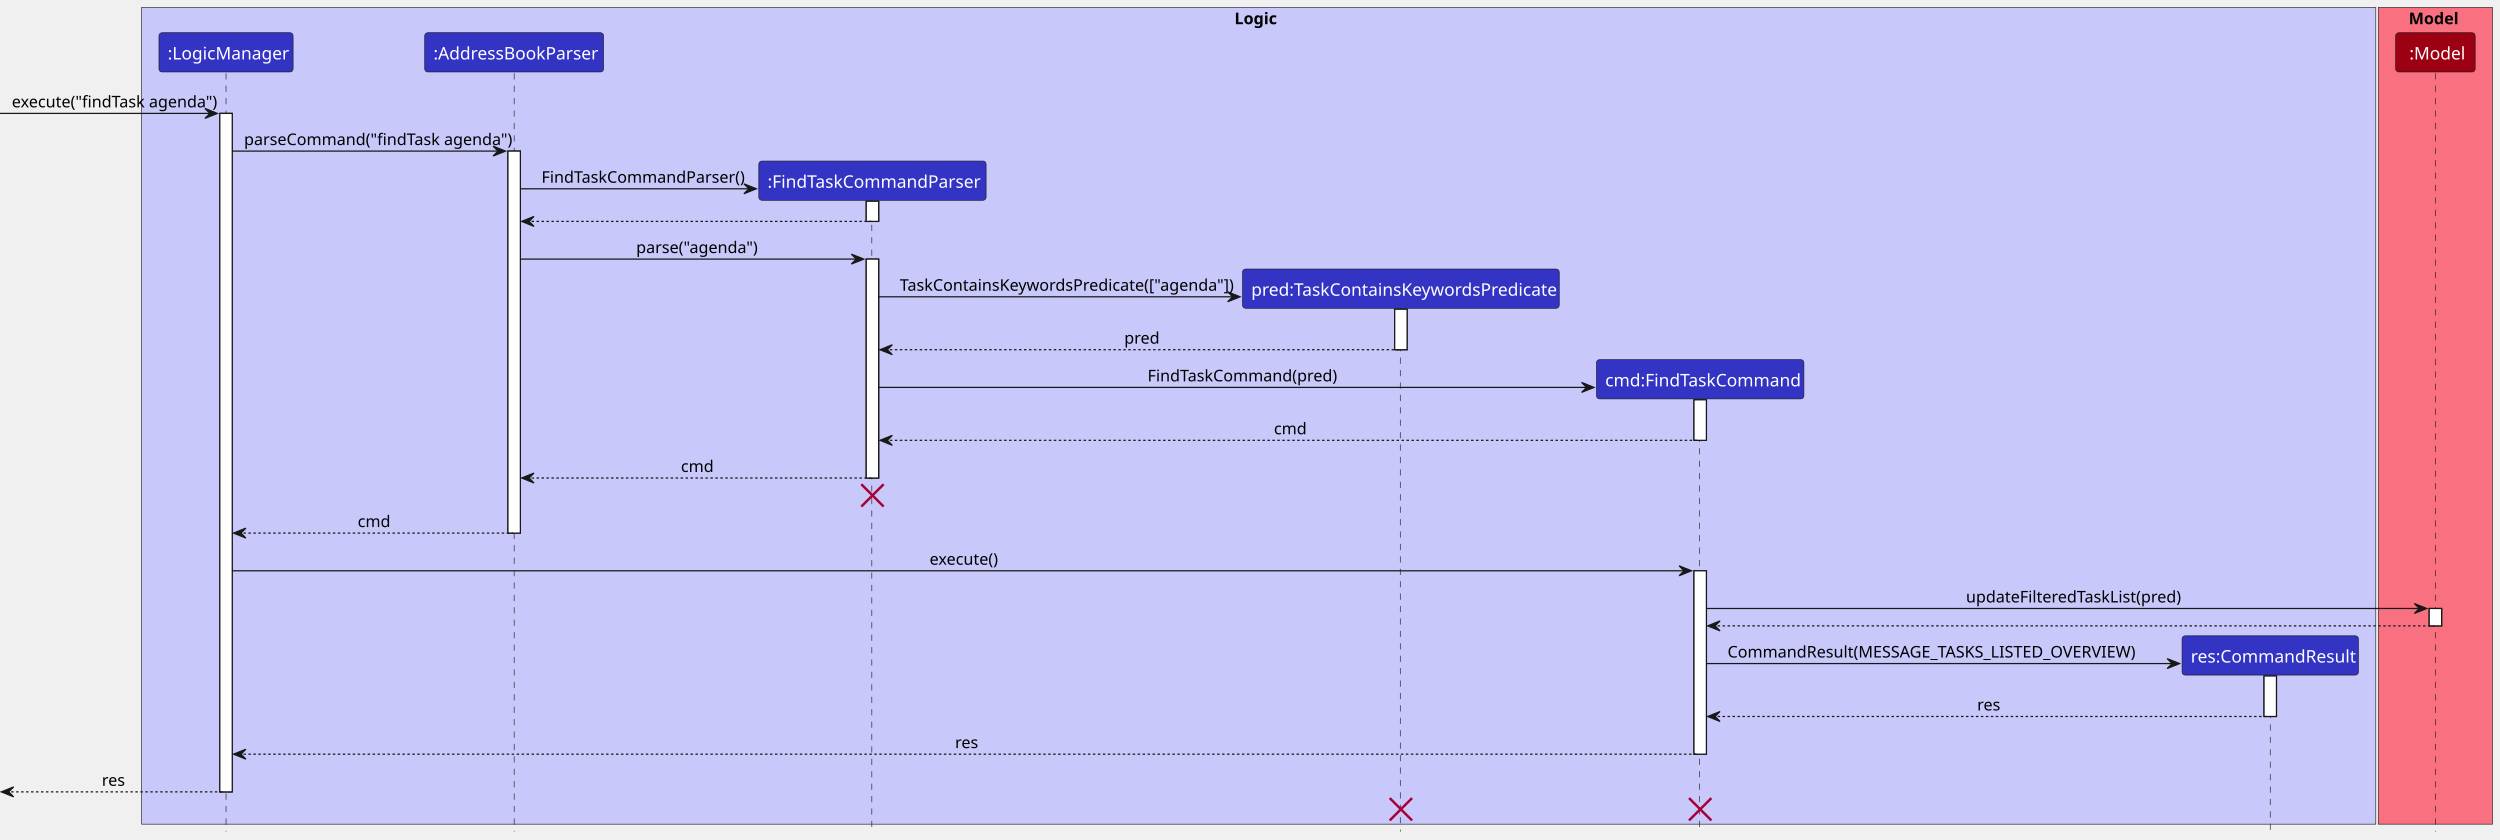
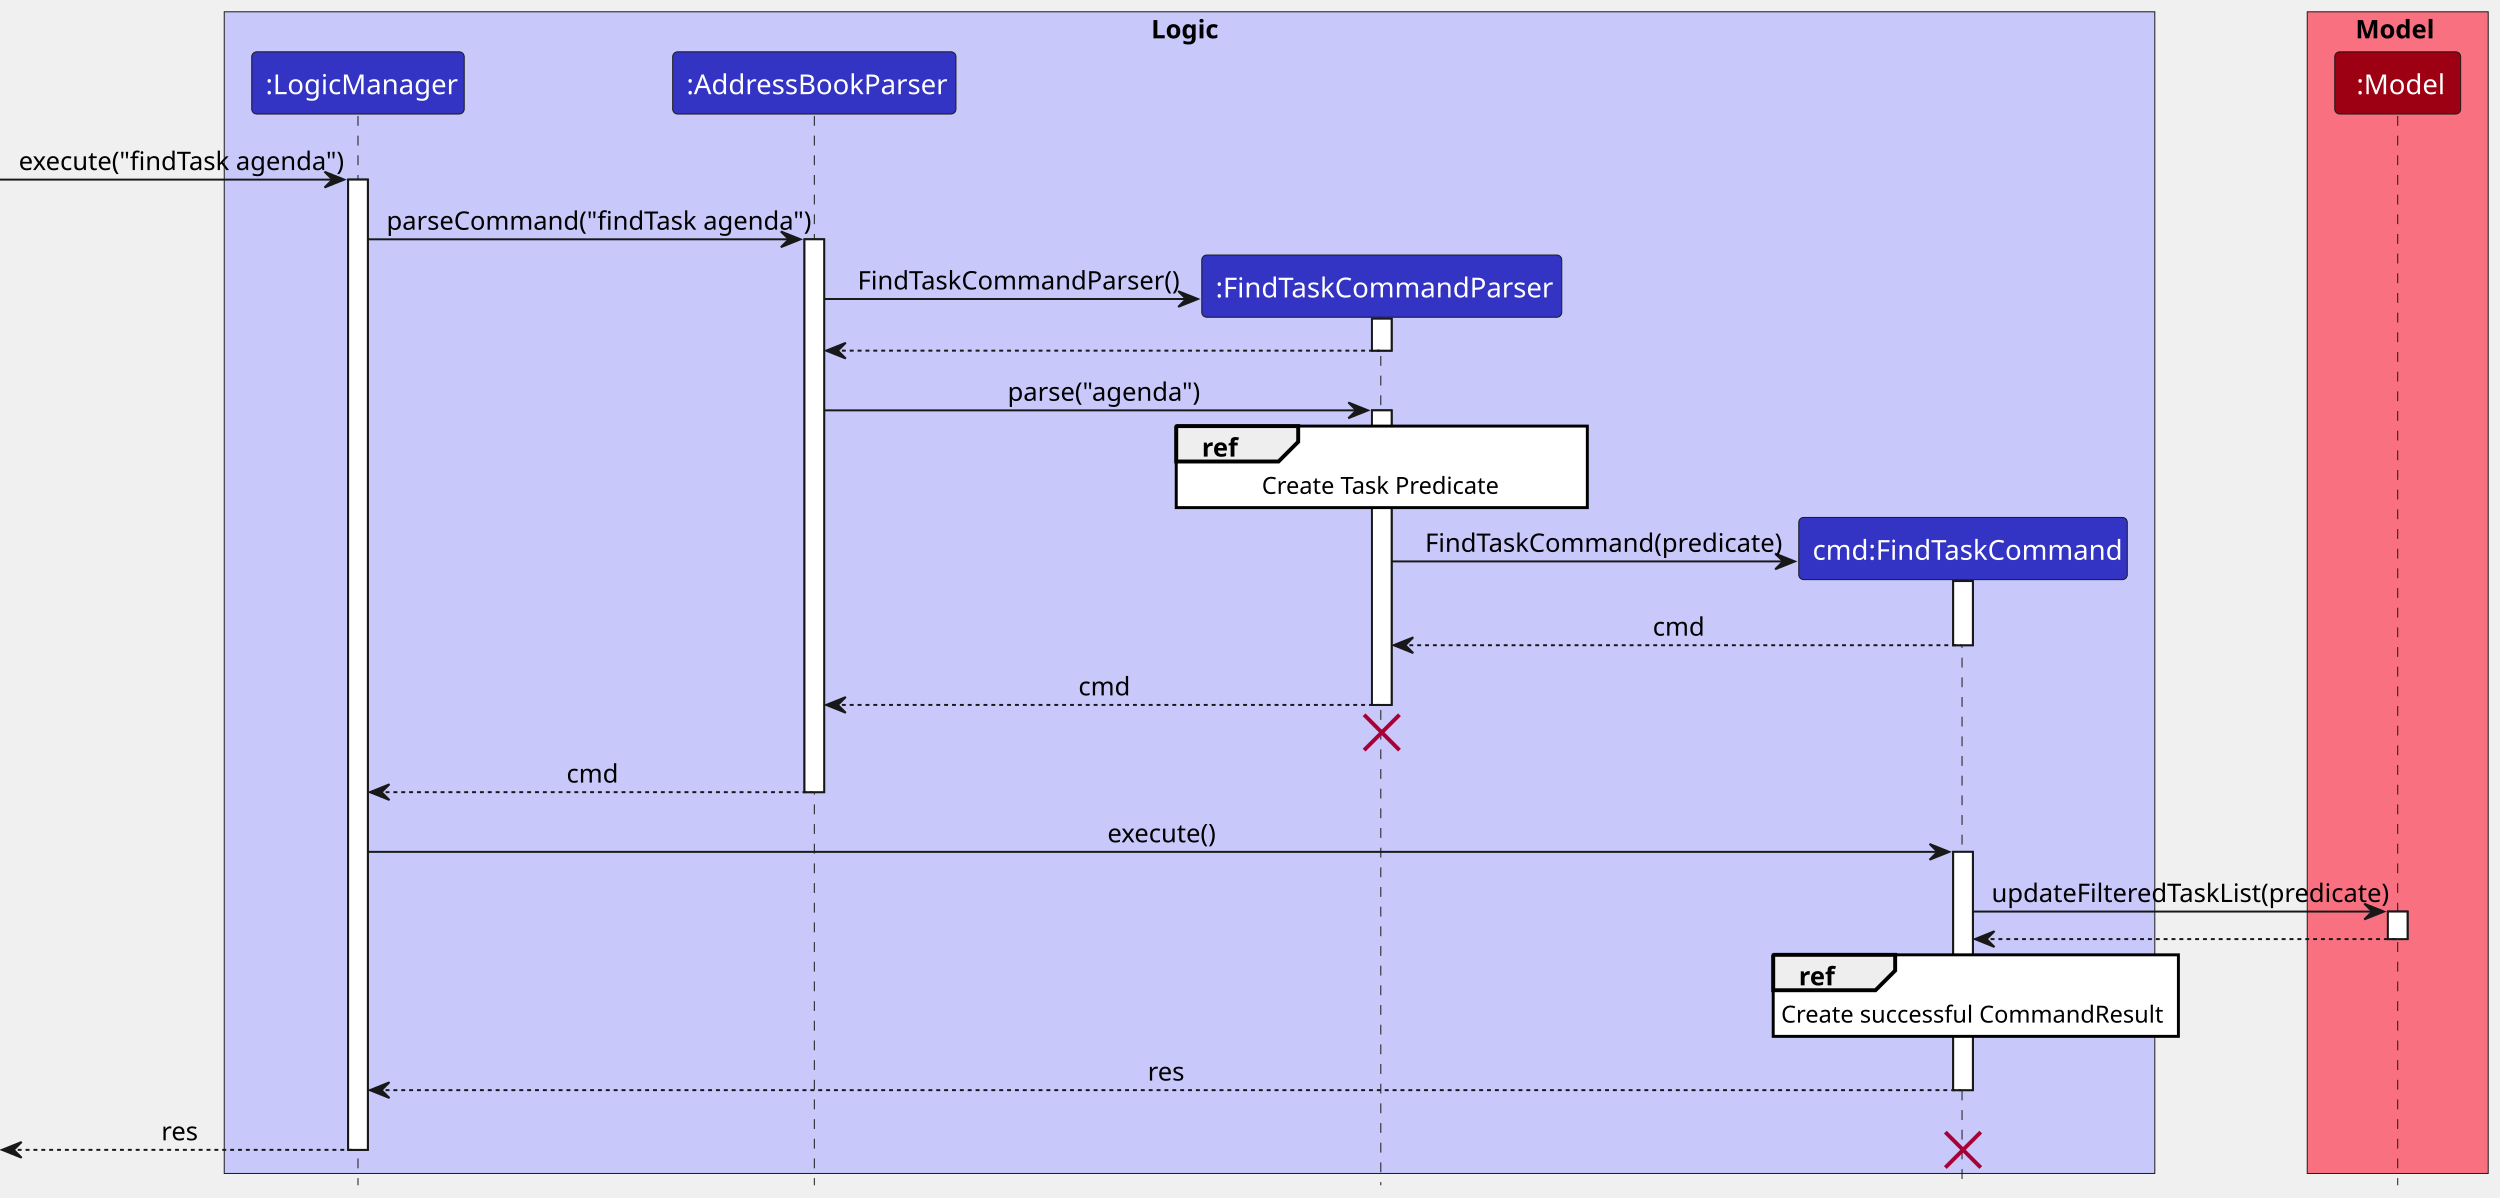
- <svg xmlns="http://www.w3.org/2000/svg" contentStyleType="text/css" height="676px" preserveAspectRatio="none" style="width:2013px;height:676px;background:#FFFFFF;" version="1.1" viewBox="0 0 2013 676" width="2013px" zoomAndPan="magnify">
+ <svg xmlns="http://www.w3.org/2000/svg" contentStyleType="text/css" height="609px" preserveAspectRatio="none" style="width:1271px;height:609px;background:#FFFFFF;" version="1.1" viewBox="0 0 1271 609" width="1271px" zoomAndPan="magnify">
  <defs />
  <g>
-     <rect fill="#C8C8FA" height="657.617" style="stroke:#181818;stroke-width:0.5;" width="1799" x="114" y="6" />
-     <text fill="#000000" font-family="sans-serif" font-size="13" font-weight="bold" lengthAdjust="spacing" textLength="35" x="994" y="19.495">Logic</text>
-     <rect fill="#F97181" height="657.617" style="stroke:#181818;stroke-width:0.5;" width="92" x="1915" y="6" />
-     <text fill="#000000" font-family="sans-serif" font-size="13" font-weight="bold" lengthAdjust="spacing" textLength="39" x="1939.5" y="19.495">Model</text>
-     <rect fill="#FFFFFF" height="546.305" style="stroke:#181818;stroke-width:1.0;" width="10" x="177" y="91.312" />
-     <rect fill="#FFFFFF" height="307.586" style="stroke:#181818;stroke-width:1.0;" width="10" x="409" y="121.664" />
+     <rect fill="#C8C8FA" height="590.586" style="stroke:#181818;stroke-width:0.5;" width="981.5" x="114" y="6" />
+     <text fill="#000000" font-family="sans-serif" font-size="13" font-weight="bold" lengthAdjust="spacing" textLength="35" x="585.25" y="19.495">Logic</text>
+     <rect fill="#F97181" height="590.586" style="stroke:#181818;stroke-width:0.5;" width="92" x="1173" y="6" />
+     <text fill="#000000" font-family="sans-serif" font-size="13" font-weight="bold" lengthAdjust="spacing" textLength="39" x="1197.5" y="19.495">Model</text>
+     <rect fill="#FFFFFF" height="493.273" style="stroke:#181818;stroke-width:1.0;" width="10" x="177" y="91.312" />
+     <rect fill="#FFFFFF" height="281.07" style="stroke:#181818;stroke-width:1.0;" width="10" x="409" y="121.664" />
    <rect fill="#FFFFFF" height="16.258" style="stroke:#181818;stroke-width:1.0;" width="10" x="697.5" y="162.016" />
-     <rect fill="#FFFFFF" height="176.273" style="stroke:#181818;stroke-width:1.0;" width="10" x="697.5" y="208.625" />
-     <rect fill="#FFFFFF" height="32.609" style="stroke:#181818;stroke-width:1.0;" width="10" x="1123" y="248.977" />
-     <rect fill="#FFFFFF" height="32.609" style="stroke:#181818;stroke-width:1.0;" width="10" x="1364" y="321.938" />
-     <rect fill="#FFFFFF" height="147.664" style="stroke:#181818;stroke-width:1.0;" width="10" x="1364" y="459.602" />
-     <rect fill="#FFFFFF" height="32.609" style="stroke:#181818;stroke-width:1.0;" width="10" x="1823" y="544.305" />
-     <rect fill="#FFFFFF" height="14" style="stroke:#181818;stroke-width:1.0;" width="10" x="1956" y="489.953" />
-     <line style="stroke:#181818;stroke-width:0.5;stroke-dasharray:5.0,5.0;" x1="182" x2="182" y1="58.961" y2="669.617" />
-     <line style="stroke:#181818;stroke-width:0.5;stroke-dasharray:5.0,5.0;" x1="414" x2="414" y1="58.961" y2="669.617" />
-     <line style="stroke:#181818;stroke-width:0.5;stroke-dasharray:5.0,5.0;" x1="702" x2="702" y1="160.969" y2="669.617" />
-     <line style="stroke:#181818;stroke-width:0.5;stroke-dasharray:5.0,5.0;" x1="1127.5" x2="1127.5" y1="247.93" y2="669.617" />
-     <line style="stroke:#181818;stroke-width:0.5;stroke-dasharray:5.0,5.0;" x1="1368.5" x2="1368.5" y1="320.891" y2="669.617" />
-     <line style="stroke:#181818;stroke-width:0.5;stroke-dasharray:5.0,5.0;" x1="1828" x2="1828" y1="543.258" y2="669.617" />
-     <line style="stroke:#181818;stroke-width:0.5;stroke-dasharray:5.0,5.0;" x1="1961" x2="1961" y1="58.961" y2="669.617" />
+     <rect fill="#FFFFFF" height="149.758" style="stroke:#181818;stroke-width:1.0;" width="10" x="697.5" y="208.625" />
+     <rect fill="#FFFFFF" height="32.609" style="stroke:#181818;stroke-width:1.0;" width="10" x="993" y="295.422" />
+     <rect fill="#FFFFFF" height="121.148" style="stroke:#181818;stroke-width:1.0;" width="10" x="993" y="433.086" />
+     <rect fill="#FFFFFF" height="14" style="stroke:#181818;stroke-width:1.0;" width="10" x="1214" y="463.438" />
+     <line style="stroke:#181818;stroke-width:0.5;stroke-dasharray:5.0,5.0;" x1="182" x2="182" y1="58.961" y2="602.586" />
+     <line style="stroke:#181818;stroke-width:0.5;stroke-dasharray:5.0,5.0;" x1="414" x2="414" y1="58.961" y2="602.586" />
+     <line style="stroke:#181818;stroke-width:0.5;stroke-dasharray:5.0,5.0;" x1="702" x2="702" y1="160.969" y2="602.586" />
+     <line style="stroke:#181818;stroke-width:0.5;stroke-dasharray:5.0,5.0;" x1="997.5" x2="997.5" y1="294.375" y2="602.586" />
+     <line style="stroke:#181818;stroke-width:0.5;stroke-dasharray:5.0,5.0;" x1="1219" x2="1219" y1="58.961" y2="602.586" />
    <rect fill="#3333C4" height="31.609" rx="2.5" ry="2.5" style="stroke:#181818;stroke-width:0.5;" width="108" x="128" y="26.352" />
    <text fill="#FFFFFF" font-family="sans-serif" font-size="14" lengthAdjust="spacing" textLength="94" x="135" y="47.885">:LogicManager</text>
    <rect fill="#3333C4" height="31.609" rx="2.5" ry="2.5" style="stroke:#181818;stroke-width:0.5;" width="144" x="342" y="26.352" />
    <text fill="#FFFFFF" font-family="sans-serif" font-size="14" lengthAdjust="spacing" textLength="130" x="349" y="47.885">:AddressBookParser</text>
-     <rect fill="#9D0012" height="31.609" rx="2.5" ry="2.5" style="stroke:#181818;stroke-width:0.5;" width="64" x="1929" y="26.352" />
-     <text fill="#FFFFFF" font-family="sans-serif" font-size="14" lengthAdjust="spacing" textLength="42" x="1940" y="47.885">:Model</text>
-     <rect fill="#FFFFFF" height="546.305" style="stroke:#181818;stroke-width:1.0;" width="10" x="177" y="91.312" />
-     <rect fill="#FFFFFF" height="307.586" style="stroke:#181818;stroke-width:1.0;" width="10" x="409" y="121.664" />
+     <rect fill="#9D0012" height="31.609" rx="2.5" ry="2.5" style="stroke:#181818;stroke-width:0.5;" width="64" x="1187" y="26.352" />
+     <text fill="#FFFFFF" font-family="sans-serif" font-size="14" lengthAdjust="spacing" textLength="42" x="1198" y="47.885">:Model</text>
+     <rect fill="#FFFFFF" height="493.273" style="stroke:#181818;stroke-width:1.0;" width="10" x="177" y="91.312" />
+     <rect fill="#FFFFFF" height="281.07" style="stroke:#181818;stroke-width:1.0;" width="10" x="409" y="121.664" />
    <rect fill="#FFFFFF" height="16.258" style="stroke:#181818;stroke-width:1.0;" width="10" x="697.5" y="162.016" />
-     <rect fill="#FFFFFF" height="176.273" style="stroke:#181818;stroke-width:1.0;" width="10" x="697.5" y="208.625" />
-     <rect fill="#FFFFFF" height="32.609" style="stroke:#181818;stroke-width:1.0;" width="10" x="1123" y="248.977" />
-     <rect fill="#FFFFFF" height="32.609" style="stroke:#181818;stroke-width:1.0;" width="10" x="1364" y="321.938" />
-     <rect fill="#FFFFFF" height="147.664" style="stroke:#181818;stroke-width:1.0;" width="10" x="1364" y="459.602" />
-     <rect fill="#FFFFFF" height="32.609" style="stroke:#181818;stroke-width:1.0;" width="10" x="1823" y="544.305" />
-     <rect fill="#FFFFFF" height="14" style="stroke:#181818;stroke-width:1.0;" width="10" x="1956" y="489.953" />
+     <rect fill="#FFFFFF" height="149.758" style="stroke:#181818;stroke-width:1.0;" width="10" x="697.5" y="208.625" />
+     <rect fill="#FFFFFF" height="32.609" style="stroke:#181818;stroke-width:1.0;" width="10" x="993" y="295.422" />
+     <rect fill="#FFFFFF" height="121.148" style="stroke:#181818;stroke-width:1.0;" width="10" x="993" y="433.086" />
+     <rect fill="#FFFFFF" height="14" style="stroke:#181818;stroke-width:1.0;" width="10" x="1214" y="463.438" />
    <polygon fill="#181818" points="165,87.312,175,91.312,165,95.312,169,91.312" style="stroke:#181818;stroke-width:1.0;" />
    <line style="stroke:#181818;stroke-width:1.0;" x1="0" x2="171" y1="91.312" y2="91.312" />
    <text fill="#000000" font-family="sans-serif" font-size="13" lengthAdjust="spacing" textLength="158" x="9.5" y="86.456">execute("findTask agenda")</text>
    <polygon fill="#181818" points="397,117.664,407,121.664,397,125.664,401,121.664" style="stroke:#181818;stroke-width:1.0;" />
    <line style="stroke:#181818;stroke-width:1.0;" x1="187" x2="403" y1="121.664" y2="121.664" />
    <text fill="#000000" font-family="sans-serif" font-size="13" lengthAdjust="spacing" textLength="203" x="196.5" y="116.808">parseCommand("findTask agenda")</text>
    <polygon fill="#181818" points="599,148.016,609,152.016,599,156.016,603,152.016" style="stroke:#181818;stroke-width:1.0;" />
    <line style="stroke:#181818;stroke-width:1.0;" x1="419" x2="605" y1="152.016" y2="152.016" />
    <text fill="#000000" font-family="sans-serif" font-size="13" lengthAdjust="spacing" textLength="158" x="436" y="147.159">FindTaskCommandParser()</text>
    <rect fill="#3333C4" height="31.609" rx="2.5" ry="2.5" style="stroke:#181818;stroke-width:0.5;" width="183" x="611" y="129.664" />
    <text fill="#FFFFFF" font-family="sans-serif" font-size="14" lengthAdjust="spacing" textLength="169" x="618" y="151.197">:FindTaskCommandParser</text>
    <polygon fill="#181818" points="430,174.273,420,178.273,430,182.273,426,178.273" style="stroke:#181818;stroke-width:1.0;" />
    <line style="stroke:#181818;stroke-width:1.0;stroke-dasharray:2.0,2.0;" x1="424" x2="701.5" y1="178.273" y2="178.273" />
    <polygon fill="#181818" points="685.5,204.625,695.5,208.625,685.5,212.625,689.5,208.625" style="stroke:#181818;stroke-width:1.0;" />
    <line style="stroke:#181818;stroke-width:1.0;" x1="419" x2="691.5" y1="208.625" y2="208.625" />
    <text fill="#000000" font-family="sans-serif" font-size="13" lengthAdjust="spacing" textLength="92" x="512.25" y="203.769">parse("agenda")</text>
-     <polygon fill="#181818" points="988.5,234.977,998.5,238.977,988.5,242.977,992.5,238.977" style="stroke:#181818;stroke-width:1.0;" />
-     <line style="stroke:#181818;stroke-width:1.0;" x1="707.5" x2="994.5" y1="238.977" y2="238.977" />
-     <text fill="#000000" font-family="sans-serif" font-size="13" lengthAdjust="spacing" textLength="259" x="724.5" y="234.12">TaskContainsKeywordsPredicate(["agenda"])</text>
-     <rect fill="#3333C4" height="31.609" rx="2.5" ry="2.5" style="stroke:#181818;stroke-width:0.5;" width="255" x="1000.5" y="216.625" />
-     <text fill="#FFFFFF" font-family="sans-serif" font-size="14" lengthAdjust="spacing" textLength="241" x="1007.5" y="238.158">pred:TaskContainsKeywordsPredicate</text>
-     <polygon fill="#181818" points="718.5,277.586,708.5,281.586,718.5,285.586,714.5,281.586" style="stroke:#181818;stroke-width:1.0;" />
-     <line style="stroke:#181818;stroke-width:1.0;stroke-dasharray:2.0,2.0;" x1="712.5" x2="1127" y1="281.586" y2="281.586" />
-     <text fill="#000000" font-family="sans-serif" font-size="13" lengthAdjust="spacing" textLength="25" x="905.25" y="276.729">pred</text>
-     <polygon fill="#181818" points="1273.5,307.938,1283.5,311.938,1273.5,315.938,1277.5,311.938" style="stroke:#181818;stroke-width:1.0;" />
-     <line style="stroke:#181818;stroke-width:1.0;" x1="707.5" x2="1279.5" y1="311.938" y2="311.938" />
-     <text fill="#000000" font-family="sans-serif" font-size="13" lengthAdjust="spacing" textLength="145" x="924" y="307.081">FindTaskCommand(pred)</text>
-     <rect fill="#3333C4" height="31.609" rx="2.5" ry="2.5" style="stroke:#181818;stroke-width:0.5;" width="167" x="1285.5" y="289.586" />
-     <text fill="#FFFFFF" font-family="sans-serif" font-size="14" lengthAdjust="spacing" textLength="153" x="1292.5" y="311.119">cmd:FindTaskCommand</text>
-     <polygon fill="#181818" points="718.5,350.547,708.5,354.547,718.5,358.547,714.5,354.547" style="stroke:#181818;stroke-width:1.0;" />
-     <line style="stroke:#181818;stroke-width:1.0;stroke-dasharray:2.0,2.0;" x1="712.5" x2="1368" y1="354.547" y2="354.547" />
-     <text fill="#000000" font-family="sans-serif" font-size="13" lengthAdjust="spacing" textLength="25" x="1025.75" y="349.69">cmd</text>
-     <polygon fill="#181818" points="430,380.898,420,384.898,430,388.898,426,384.898" style="stroke:#181818;stroke-width:1.0;" />
-     <line style="stroke:#181818;stroke-width:1.0;stroke-dasharray:2.0,2.0;" x1="424" x2="701.5" y1="384.898" y2="384.898" />
-     <text fill="#000000" font-family="sans-serif" font-size="13" lengthAdjust="spacing" textLength="25" x="548.25" y="380.042">cmd</text>
-     <line style="stroke:#A80036;stroke-width:2.0;" x1="693.5" x2="711.5" y1="389.898" y2="407.898" />
-     <line style="stroke:#A80036;stroke-width:2.0;" x1="693.5" x2="711.5" y1="407.898" y2="389.898" />
-     <polygon fill="#181818" points="198,425.25,188,429.25,198,433.25,194,429.25" style="stroke:#181818;stroke-width:1.0;" />
-     <line style="stroke:#181818;stroke-width:1.0;stroke-dasharray:2.0,2.0;" x1="192" x2="413" y1="429.25" y2="429.25" />
-     <text fill="#000000" font-family="sans-serif" font-size="13" lengthAdjust="spacing" textLength="25" x="288" y="424.394">cmd</text>
-     <polygon fill="#181818" points="1352,455.602,1362,459.602,1352,463.602,1356,459.602" style="stroke:#181818;stroke-width:1.0;" />
-     <line style="stroke:#181818;stroke-width:1.0;" x1="187" x2="1358" y1="459.602" y2="459.602" />
-     <text fill="#000000" font-family="sans-serif" font-size="13" lengthAdjust="spacing" textLength="54" x="748.5" y="454.745">execute()</text>
-     <polygon fill="#181818" points="1944,485.953,1954,489.953,1944,493.953,1948,489.953" style="stroke:#181818;stroke-width:1.0;" />
-     <line style="stroke:#181818;stroke-width:1.0;" x1="1374" x2="1950" y1="489.953" y2="489.953" />
-     <text fill="#000000" font-family="sans-serif" font-size="13" lengthAdjust="spacing" textLength="164" x="1583" y="485.097">updateFilteredTaskList(pred)</text>
-     <polygon fill="#181818" points="1385,499.953,1375,503.953,1385,507.953,1381,503.953" style="stroke:#181818;stroke-width:1.0;" />
-     <line style="stroke:#181818;stroke-width:1.0;stroke-dasharray:2.0,2.0;" x1="1379" x2="1960" y1="503.953" y2="503.953" />
-     <polygon fill="#181818" points="1745,530.305,1755,534.305,1745,538.305,1749,534.305" style="stroke:#181818;stroke-width:1.0;" />
-     <line style="stroke:#181818;stroke-width:1.0;" x1="1374" x2="1751" y1="534.305" y2="534.305" />
-     <text fill="#000000" font-family="sans-serif" font-size="13" lengthAdjust="spacing" textLength="349" x="1391" y="529.448">CommandResult(MESSAGE_TASKS_LISTED_OVERVIEW)</text>
-     <rect fill="#3333C4" height="31.609" rx="2.5" ry="2.5" style="stroke:#181818;stroke-width:0.5;" width="142" x="1757" y="511.953" />
-     <text fill="#FFFFFF" font-family="sans-serif" font-size="14" lengthAdjust="spacing" textLength="128" x="1764" y="533.486">res:CommandResult</text>
-     <polygon fill="#181818" points="1385,572.914,1375,576.914,1385,580.914,1381,576.914" style="stroke:#181818;stroke-width:1.0;" />
-     <line style="stroke:#181818;stroke-width:1.0;stroke-dasharray:2.0,2.0;" x1="1379" x2="1827" y1="576.914" y2="576.914" />
-     <text fill="#000000" font-family="sans-serif" font-size="13" lengthAdjust="spacing" textLength="18" x="1592" y="572.058">res</text>
-     <polygon fill="#181818" points="198,603.266,188,607.266,198,611.266,194,607.266" style="stroke:#181818;stroke-width:1.0;" />
-     <line style="stroke:#181818;stroke-width:1.0;stroke-dasharray:2.0,2.0;" x1="192" x2="1368" y1="607.266" y2="607.266" />
-     <text fill="#000000" font-family="sans-serif" font-size="13" lengthAdjust="spacing" textLength="18" x="769" y="602.409">res</text>
-     <polygon fill="#181818" points="11,633.617,1,637.617,11,641.617,7,637.617" style="stroke:#181818;stroke-width:1.0;" />
-     <line style="stroke:#181818;stroke-width:1.0;stroke-dasharray:2.0,2.0;" x1="5" x2="181" y1="637.617" y2="637.617" />
-     <text fill="#000000" font-family="sans-serif" font-size="13" lengthAdjust="spacing" textLength="18" x="82" y="632.761">res</text>
-     <line style="stroke:#A80036;stroke-width:2.0;" x1="1119" x2="1137" y1="642.617" y2="660.617" />
-     <line style="stroke:#A80036;stroke-width:2.0;" x1="1119" x2="1137" y1="660.617" y2="642.617" />
-     <line style="stroke:#A80036;stroke-width:2.0;" x1="1360" x2="1378" y1="642.617" y2="660.617" />
-     <line style="stroke:#A80036;stroke-width:2.0;" x1="1360" x2="1378" y1="660.617" y2="642.617" />
+     <rect fill="#FFFFFF" height="41.445" style="stroke:#000000;stroke-width:1.5;" width="209" x="598" y="216.625" />
+     <path d="M598,216.625 L660,216.625 L660,224.625 L650,234.625 L598,234.625 L598,216.625 " fill="#EEEEEE" style="stroke:#000000;stroke-width:2.0;" />
+     <text fill="#000000" font-family="sans-serif" font-size="13" font-weight="bold" lengthAdjust="spacing" textLength="17" x="611" y="232.12">ref</text>
+     <text fill="#000000" font-family="sans-serif" font-size="12" lengthAdjust="spacing" textLength="122" x="641.5" y="251.082">Create Task Predicate</text>
+     <polygon fill="#181818" points="902.5,281.422,912.5,285.422,902.5,289.422,906.5,285.422" style="stroke:#181818;stroke-width:1.0;" />
+     <line style="stroke:#181818;stroke-width:1.0;" x1="707.5" x2="908.5" y1="285.422" y2="285.422" />
+     <text fill="#000000" font-family="sans-serif" font-size="13" lengthAdjust="spacing" textLength="173" x="724.5" y="280.565">FindTaskCommand(predicate)</text>
+     <rect fill="#3333C4" height="31.609" rx="2.5" ry="2.5" style="stroke:#181818;stroke-width:0.5;" width="167" x="914.5" y="263.07" />
+     <text fill="#FFFFFF" font-family="sans-serif" font-size="14" lengthAdjust="spacing" textLength="153" x="921.5" y="284.603">cmd:FindTaskCommand</text>
+     <polygon fill="#181818" points="718.5,324.031,708.5,328.031,718.5,332.031,714.5,328.031" style="stroke:#181818;stroke-width:1.0;" />
+     <line style="stroke:#181818;stroke-width:1.0;stroke-dasharray:2.0,2.0;" x1="712.5" x2="997" y1="328.031" y2="328.031" />
+     <text fill="#000000" font-family="sans-serif" font-size="13" lengthAdjust="spacing" textLength="25" x="840.25" y="323.175">cmd</text>
+     <polygon fill="#181818" points="430,354.383,420,358.383,430,362.383,426,358.383" style="stroke:#181818;stroke-width:1.0;" />
+     <line style="stroke:#181818;stroke-width:1.0;stroke-dasharray:2.0,2.0;" x1="424" x2="701.5" y1="358.383" y2="358.383" />
+     <text fill="#000000" font-family="sans-serif" font-size="13" lengthAdjust="spacing" textLength="25" x="548.25" y="353.526">cmd</text>
+     <line style="stroke:#A80036;stroke-width:2.0;" x1="693.5" x2="711.5" y1="363.383" y2="381.383" />
+     <line style="stroke:#A80036;stroke-width:2.0;" x1="693.5" x2="711.5" y1="381.383" y2="363.383" />
+     <polygon fill="#181818" points="198,398.734,188,402.734,198,406.734,194,402.734" style="stroke:#181818;stroke-width:1.0;" />
+     <line style="stroke:#181818;stroke-width:1.0;stroke-dasharray:2.0,2.0;" x1="192" x2="413" y1="402.734" y2="402.734" />
+     <text fill="#000000" font-family="sans-serif" font-size="13" lengthAdjust="spacing" textLength="25" x="288" y="397.878">cmd</text>
+     <polygon fill="#181818" points="981,429.086,991,433.086,981,437.086,985,433.086" style="stroke:#181818;stroke-width:1.0;" />
+     <line style="stroke:#181818;stroke-width:1.0;" x1="187" x2="987" y1="433.086" y2="433.086" />
+     <text fill="#000000" font-family="sans-serif" font-size="13" lengthAdjust="spacing" textLength="54" x="563" y="428.229">execute()</text>
+     <polygon fill="#181818" points="1202,459.438,1212,463.438,1202,467.438,1206,463.438" style="stroke:#181818;stroke-width:1.0;" />
+     <line style="stroke:#181818;stroke-width:1.0;" x1="1003" x2="1208" y1="463.438" y2="463.438" />
+     <text fill="#000000" font-family="sans-serif" font-size="13" lengthAdjust="spacing" textLength="192" x="1012.5" y="458.581">updateFilteredTaskList(predicate)</text>
+     <polygon fill="#181818" points="1014,473.438,1004,477.438,1014,481.438,1010,477.438" style="stroke:#181818;stroke-width:1.0;" />
+     <line style="stroke:#181818;stroke-width:1.0;stroke-dasharray:2.0,2.0;" x1="1008" x2="1218" y1="477.438" y2="477.438" />
+     <rect fill="#FFFFFF" height="41.445" style="stroke:#000000;stroke-width:1.5;" width="206" x="901.5" y="485.438" />
+     <path d="M901.5,485.438 L963.5,485.438 L963.5,493.438 L953.5,503.438 L901.5,503.438 L901.5,485.438 " fill="#EEEEEE" style="stroke:#000000;stroke-width:2.0;" />
+     <text fill="#000000" font-family="sans-serif" font-size="13" font-weight="bold" lengthAdjust="spacing" textLength="17" x="914.5" y="500.933">ref</text>
+     <text fill="#000000" font-family="sans-serif" font-size="12" lengthAdjust="spacing" textLength="198" x="905.5" y="519.894">Create successful CommandResult</text>
+     <polygon fill="#181818" points="198,550.234,188,554.234,198,558.234,194,554.234" style="stroke:#181818;stroke-width:1.0;" />
+     <line style="stroke:#181818;stroke-width:1.0;stroke-dasharray:2.0,2.0;" x1="192" x2="997" y1="554.234" y2="554.234" />
+     <text fill="#000000" font-family="sans-serif" font-size="13" lengthAdjust="spacing" textLength="18" x="583.5" y="549.378">res</text>
+     <polygon fill="#181818" points="11,580.586,1,584.586,11,588.586,7,584.586" style="stroke:#181818;stroke-width:1.0;" />
+     <line style="stroke:#181818;stroke-width:1.0;stroke-dasharray:2.0,2.0;" x1="5" x2="181" y1="584.586" y2="584.586" />
+     <text fill="#000000" font-family="sans-serif" font-size="13" lengthAdjust="spacing" textLength="18" x="82" y="579.73">res</text>
+     <line style="stroke:#A80036;stroke-width:2.0;" x1="989" x2="1007" y1="575.586" y2="593.586" />
+     <line style="stroke:#A80036;stroke-width:2.0;" x1="989" x2="1007" y1="593.586" y2="575.586" />
  </g>
</svg>
